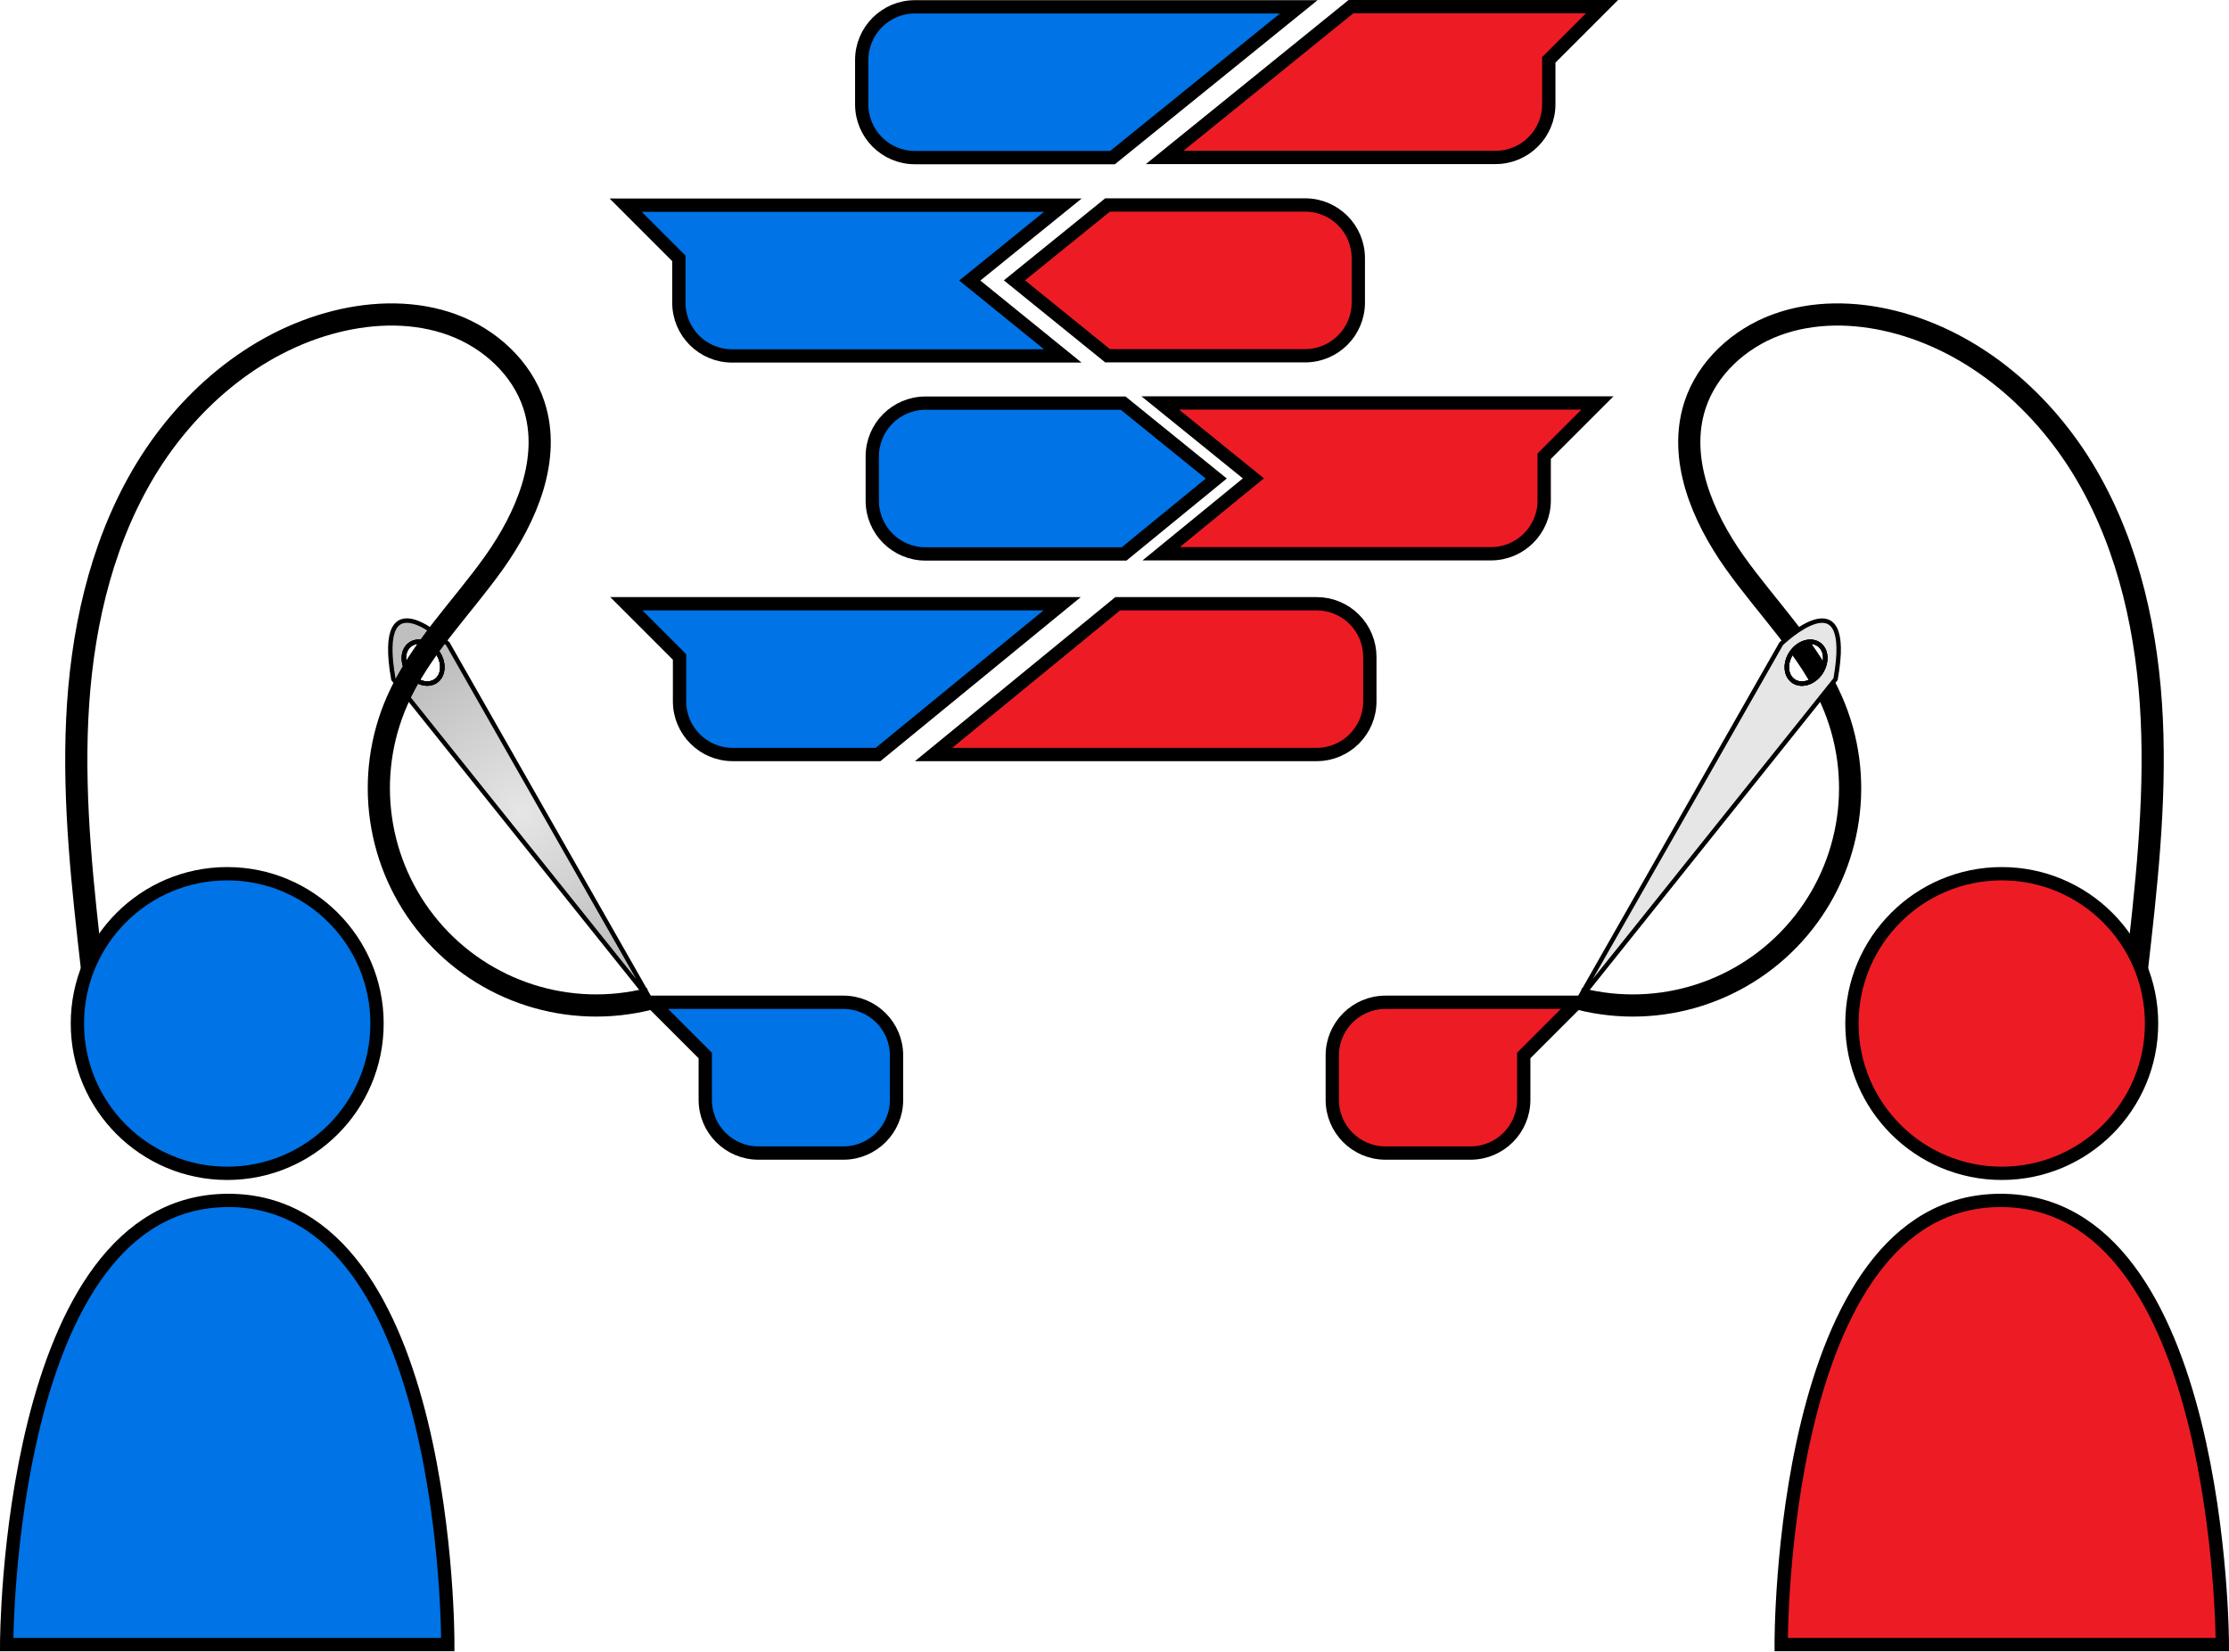
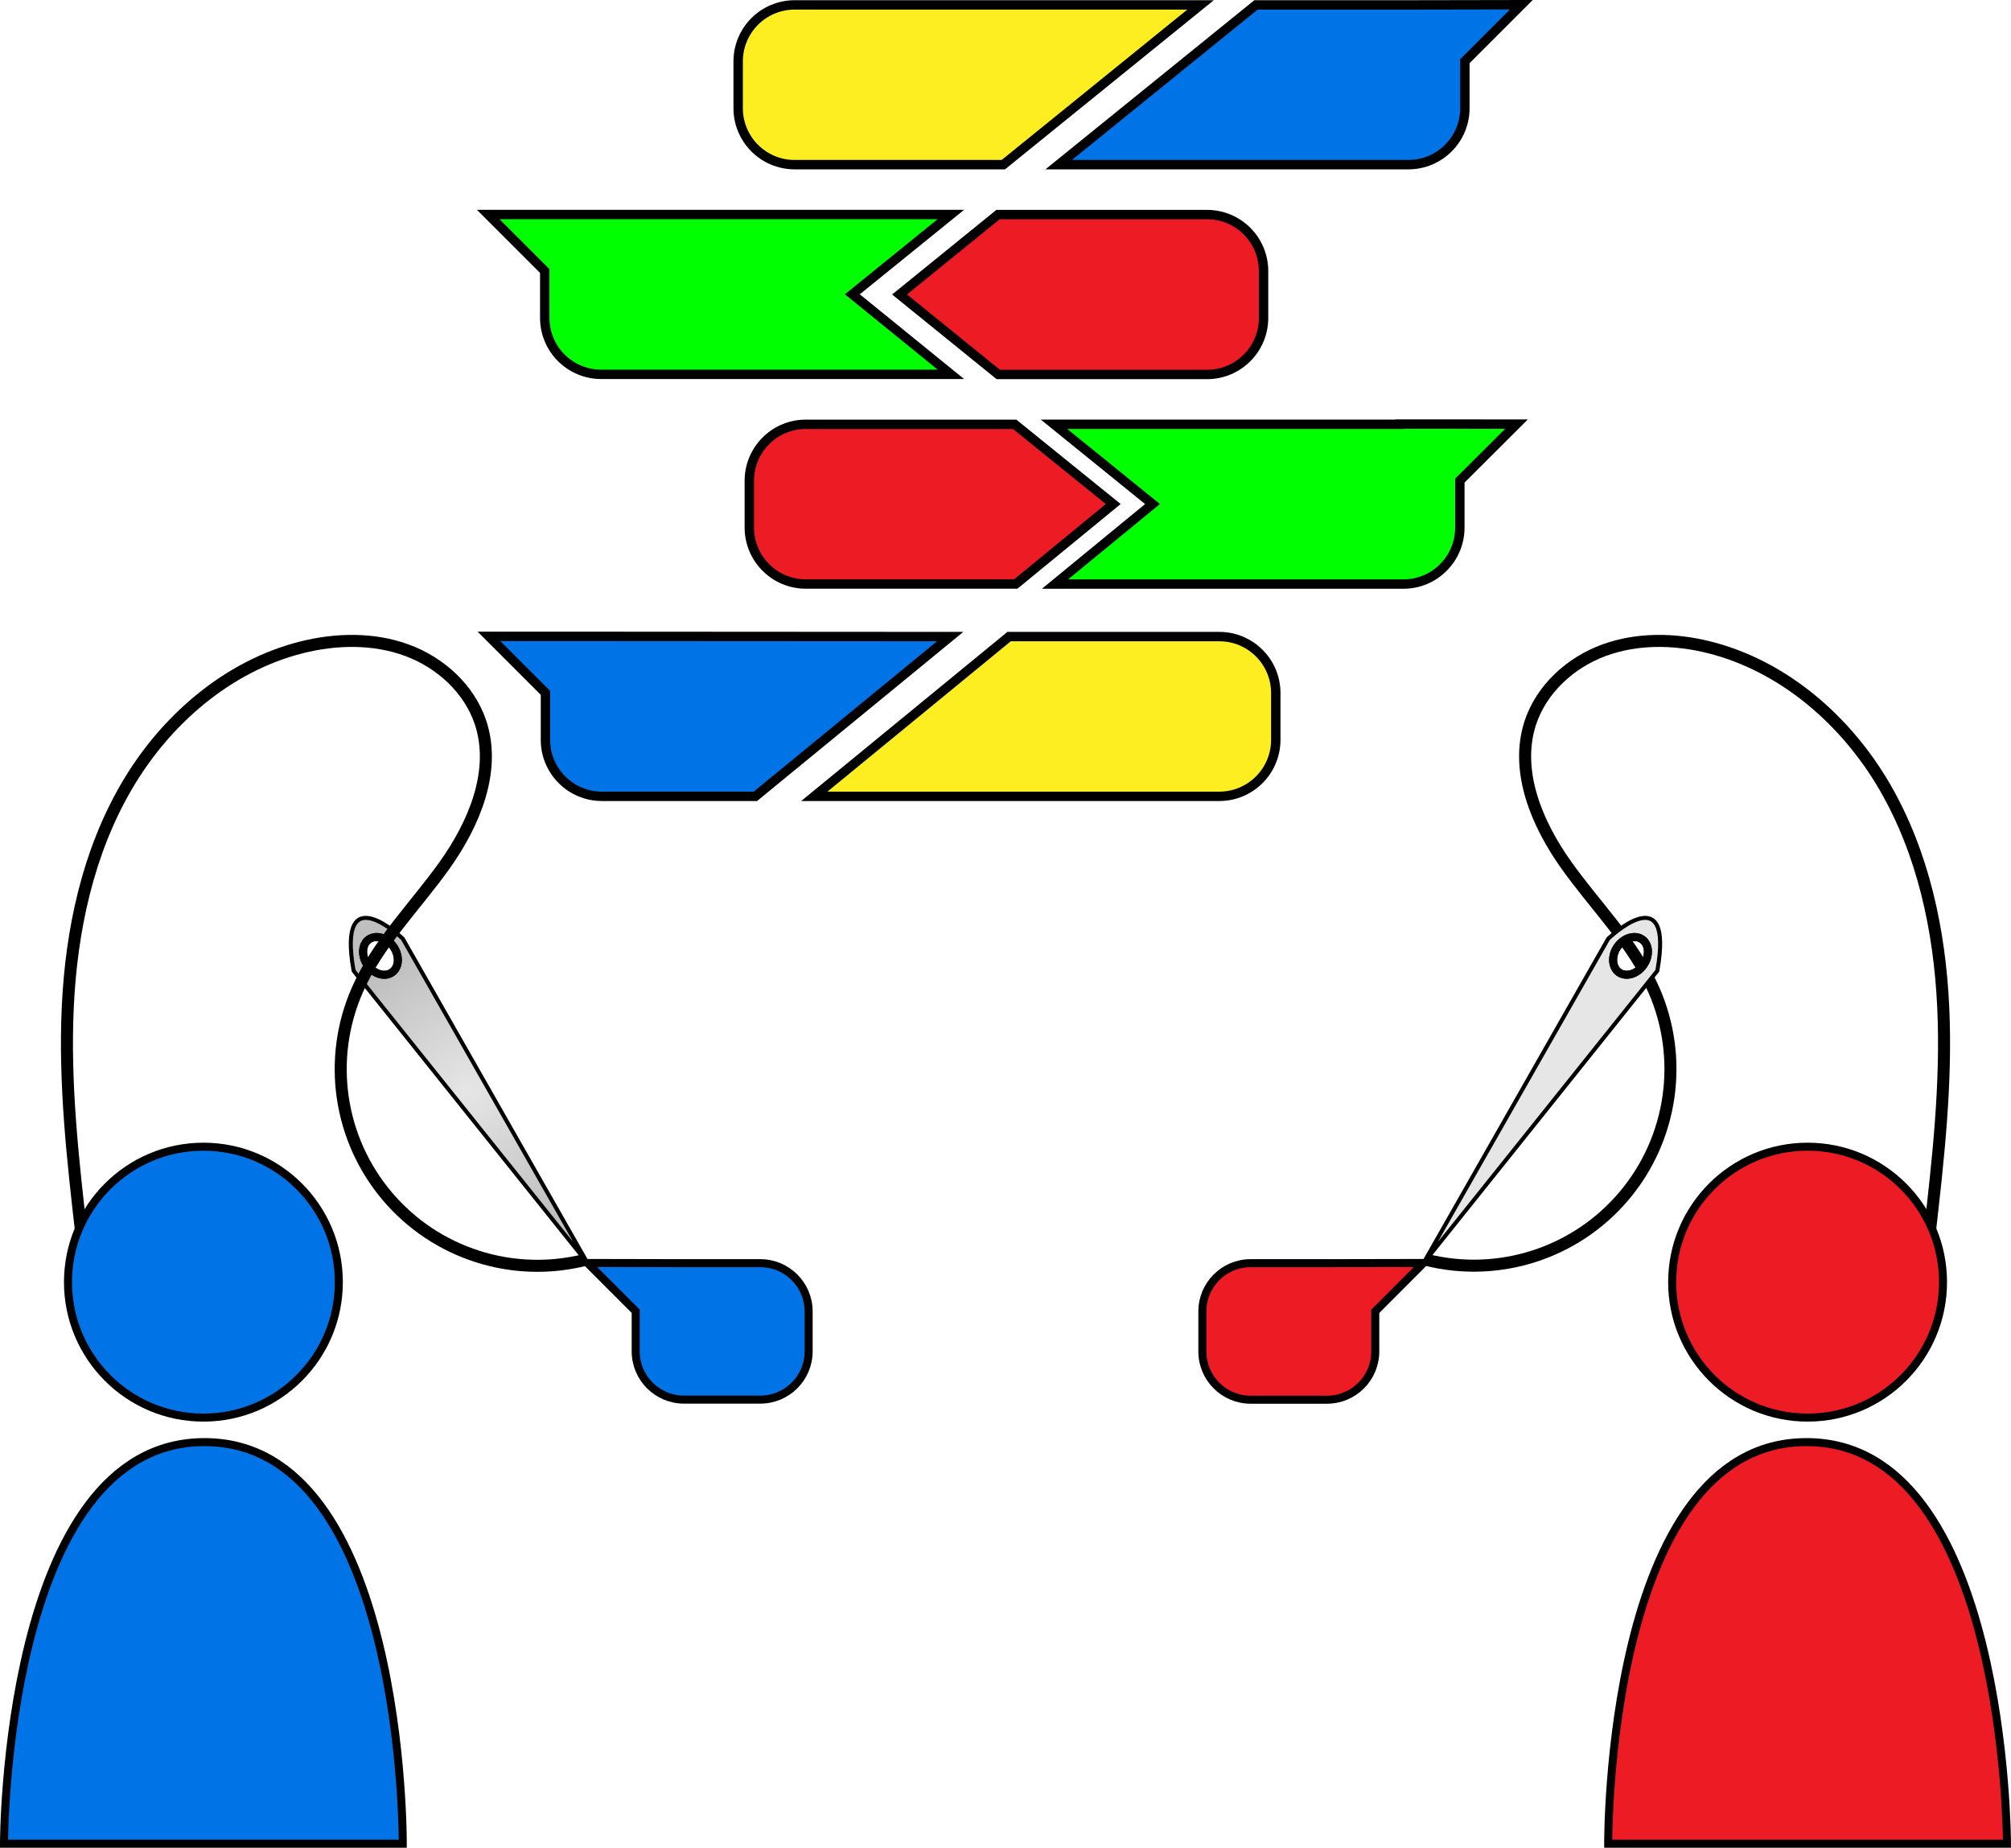
- <svg xmlns="http://www.w3.org/2000/svg" id="Layer_1" data-name="Layer 1" viewBox="0 0 502.59 372.34">
+ <svg xmlns="http://www.w3.org/2000/svg" id="Layer_1" data-name="Layer 1" viewBox="0 0 483.35 444.03">
  <defs>
-     <radialGradient id="radial-gradient" cx="116.01" cy="306.29" r="36.89" gradientUnits="userSpaceOnUse">
+     <radialGradient id="radial-gradient" cx="120.88" cy="311.91" r="35.55" gradientUnits="userSpaceOnUse">
      <stop offset="0" stop-color="#e6e6e6" />
      <stop offset="1" stop-color="#bfbfbf" />
    </radialGradient>
  </defs>
-   <path d="M480.22,342.73c2.18-19,4.35-38.11,3.46-57.22s-5-38.39-14.61-54.93-25.18-30.12-43.74-34.76c-8.63-2.16-17.93-2.33-26.28.74s-15.6,9.65-18.36,18.1c-3.93,12.07,1.66,25.2,9,35.53s16.7,19.46,21.8,31.07a49,49,0,0,1-56.92,67.27" transform="translate(1.5 -123.31)" style="fill: none;stroke: #000;stroke-miterlimit: 10;stroke-width: 5px" />
-   <path d="M400.12,494.15S399.59,394,449.59,394s50,100.15,50,100.15Z" transform="translate(1.5 -123.31)" style="fill: #ed1c24;stroke: #000;stroke-miterlimit: 10;stroke-width: 3px" />
-   <circle cx="451.35" cy="230.8" r="33.78" style="fill: #ed1c24;stroke: #000;stroke-miterlimit: 10;stroke-width: 3px" />
-   <path d="M291.35,124.85l-42,34H204.8a12,12,0,0,1-12-12v-10a12,12,0,0,1,12-12Z" transform="translate(1.5 -123.31)" style="fill: #0073e6;stroke: #000;stroke-miterlimit: 10;stroke-width: 3px" />
-   <path d="M359.72,124.81l-12,12v10a12,12,0,0,1-12,12H261.11l42-34h31.74l0,0Z" transform="translate(1.5 -123.31)" style="fill: #ed1c24;stroke: #000;stroke-miterlimit: 10;stroke-width: 3px" />
-   <path d="M272.74,231.22l-20.78,17H207.18a12,12,0,0,1-12-12v-10a12,12,0,0,1,12-12h44.57Z" transform="translate(1.5 -123.31)" style="fill: #0073e6;stroke: #000;stroke-miterlimit: 10;stroke-width: 3px" />
-   <path d="M358.68,214.18l-12,12v10a12,12,0,0,1-12,12H260.32l20.79-17-21-17h73.71l0,0Z" transform="translate(1.5 -123.31)" style="fill: #ed1c24;stroke: #000;stroke-miterlimit: 10;stroke-width: 3px" />
-   <path d="M354.07,349.32l-12,12v10a12,12,0,0,1-12,12H310.9a12,12,0,0,1-12-12v-10a12,12,0,0,1,12-12h18.33l0,0Z" transform="translate(1.5 -123.31)" style="fill: #ed1c24;stroke: #000;stroke-miterlimit: 10;stroke-width: 3px" />
-   <path d="M238.13,203.57H163.57a12,12,0,0,1-12-12v-10l-12-12h24.88l0,0h73.71l-21,17Z" transform="translate(1.5 -123.31)" style="fill: #0073e6;stroke: #000;stroke-miterlimit: 10;stroke-width: 3px" />
-   <path d="M304.77,181.53v10a12,12,0,0,1-12,12H248.23l-21-17,21-17h44.59A12,12,0,0,1,304.77,181.53Z" transform="translate(1.5 -123.31)" style="fill: #ed1c24;stroke: #000;stroke-miterlimit: 10;stroke-width: 3px" />
-   <path d="M238,259.45l-41.52,34H163.72a12,12,0,0,1-12-12v-10l-12-12h24.88l0,0Z" transform="translate(1.5 -123.31)" style="fill: #0073e6;stroke: #000;stroke-miterlimit: 10;stroke-width: 3px" />
-   <path d="M307.37,271.45v10a12,12,0,0,1-12,12H209l41.52-34h44.83A12,12,0,0,1,307.37,271.45Z" transform="translate(1.5 -123.31)" style="fill: #ed1c24;stroke: #000;stroke-miterlimit: 10;stroke-width: 3px" />
-   <path d="M400.12,268.47l-46.05,80.85,58.31-72.87C416.64,252.51,400.12,268.47,400.12,268.47ZM409,275c-1.57,2.29-4.31,3.13-6.12,1.89s-2-4.11-.42-6.4,4.32-3.13,6.13-1.89S410.53,272.7,409,275Z" transform="translate(1.5 -123.31)" style="fill: #e6e6e6;stroke: #000;stroke-miterlimit: 10" />
-   <path d="M409,275c-1.57,2.29-4.31,3.13-6.12,1.89s-2-4.11-.42-6.4,4.32-3.13,6.13-1.89S410.53,272.7,409,275Z" transform="translate(1.5 -123.31)" style="fill: none;stroke: #000;stroke-miterlimit: 10" />
-   <path d="M99.47,268.47s-16.52-16-12.27,8l58.32,72.87Zm-2.71,8.41c-1.81,1.24-4.55.4-6.13-1.89s-1.39-5.15.42-6.4,4.55-.39,6.12,1.89S98.56,275.63,96.76,276.88Z" transform="translate(1.5 -123.31)" style="stroke: #000;stroke-miterlimit: 10;fill: url(#radial-gradient)" />
-   <path d="M409,275c-1.57,2.29-4.31,3.13-6.12,1.89s-2-4.11-.42-6.4,4.32-3.13,6.13-1.89S410.53,272.7,409,275Z" transform="translate(1.5 -123.31)" style="fill: none;stroke: #000;stroke-miterlimit: 10" />
-   <path d="M19.36,342.73c-2.18-19-4.35-38.11-3.45-57.22s5-38.39,14.61-54.93,25.18-30.12,43.74-34.76c8.63-2.16,17.93-2.33,26.27.74s15.6,9.65,18.36,18.1c3.93,12.07-1.65,25.2-9,35.53s-16.7,19.46-21.8,31.07A49,49,0,0,0,145,348.53" transform="translate(1.5 -123.31)" style="fill: none;stroke: #000;stroke-miterlimit: 10;stroke-width: 5px" />
-   <path d="M99.47,494.15S100,394,50,394,0,494.15,0,494.15Z" transform="translate(1.5 -123.31)" style="fill: #0073e6;stroke: #000;stroke-miterlimit: 10;stroke-width: 3px" />
-   <circle cx="51.23" cy="230.8" r="33.78" style="fill: #0073e6;stroke: #000;stroke-miterlimit: 10;stroke-width: 3px" />
-   <path d="M145.52,349.32l12,12v10a12,12,0,0,0,12,12h19.13a12,12,0,0,0,12-12v-10a12,12,0,0,0-12-12h0l-18.29,0Z" transform="translate(1.5 -123.31)" style="fill: #0073e6;stroke: #000;stroke-miterlimit: 10;stroke-width: 3px" />
-   <path d="M96.76,276.88c-1.81,1.24-4.55.4-6.13-1.89s-1.39-5.15.42-6.4,4.55-.39,6.12,1.89S98.56,275.63,96.76,276.88Z" transform="translate(1.5 -123.31)" style="fill: none;stroke: #000;stroke-miterlimit: 10" />
-   <path d="M96.76,276.88c-1.81,1.24-4.55.4-6.13-1.89s-1.39-5.15.42-6.4,4.55-.39,6.12,1.89S98.56,275.63,96.76,276.88Z" transform="translate(1.5 -123.31)" style="fill: none;stroke: #000;stroke-miterlimit: 10" />
+   <path id="red-string" d="M471.84,347c2.1-18.31,4.2-36.73,3.34-55.14s-4.82-37-14.08-52.93-24.27-29-42.16-33.5c-8.31-2.08-17.27-2.25-25.32.71s-15,9.3-17.69,17.45c-3.78,11.62,1.6,24.28,8.7,34.24s16.09,18.74,21,29.94a47.26,47.26,0,0,1-54.85,64.82" transform="translate(-8.12 -49.87)" style="fill: none;stroke: #000;stroke-miterlimit: 10;stroke-width: 2.891px" />
+   <path id="read-body" d="M394.65,492.94s-.51-96.51,47.67-96.51,48.18,96.51,48.18,96.51Z" transform="translate(-8.12 -49.87)" style="fill: #ed1c24;stroke: #000;stroke-miterlimit: 10;stroke-width: 1.927px" />
+   <circle id="red-head" cx="434.46" cy="308.12" r="32.55" style="fill: #ed1c24;stroke: #000;stroke-miterlimit: 10;stroke-width: 1.927px" />
+   <path id="_1-msg-blue" data-name="1-msg-blue" d="M296.68,51.05l-47.4,38.39H199.07A13.57,13.57,0,0,1,185.54,75.9V64.58a13.57,13.57,0,0,1,13.53-13.53Z" transform="translate(-8.12 -49.87)" style="fill: #fcee21;stroke: #000;stroke-miterlimit: 10;stroke-width: 2.256px" />
+   <path id="_1-msg-red" data-name="1-msg-red" d="M373.79,51,360.21,64.58V75.9a13.57,13.57,0,0,1-13.53,13.54h-84.1L310,51.05h35.8l0,0Z" transform="translate(-8.12 -49.87)" style="fill: #0073e6;stroke: #000;stroke-miterlimit: 10;stroke-width: 2.256px" />
+   <path id="_3-msg-blue" data-name="3-msg-blue" d="M275.69,171l-23.43,19.22h-50.5a13.58,13.58,0,0,1-13.54-13.54V165.37a13.57,13.57,0,0,1,13.54-13.53H252Z" transform="translate(-8.12 -49.87)" style="fill: #ed1c24;stroke: #000;stroke-miterlimit: 10;stroke-width: 2.256px" />
+   <path id="_3-msg-red" data-name="3-msg-red" d="M372.62,151.79,359,165.37v11.32a13.57,13.57,0,0,1-13.53,13.54H261.7L285.13,171l-23.67-19.17H344.6l0-.05Z" transform="translate(-8.12 -49.87)" style="fill: lime;stroke: #000;stroke-miterlimit: 10;stroke-width: 2.256px" />
+   <path id="writing-msg-red" d="M350.27,353.38,338.67,365v9.67a11.6,11.6,0,0,1-11.56,11.57H308.67a11.6,11.6,0,0,1-11.56-11.57V365a11.6,11.6,0,0,1,11.56-11.57h17.67l0,0Z" transform="translate(-8.12 -49.87)" style="fill: #ed1c24;stroke: #000;stroke-miterlimit: 10;stroke-width: 1.927px" />
+   <path id="_2-msg-blue" data-name="2-msg-blue" d="M236.67,139.83H152.58a13.57,13.57,0,0,1-13.53-13.54V115l-13.58-13.58h28.06l0,0h83.13l-23.68,19.17Z" transform="translate(-8.12 -49.87)" style="fill: lime;stroke: #000;stroke-miterlimit: 10;stroke-width: 2.256px" />
+   <path id="_2-msg-red" data-name="2-msg-red" d="M311.82,115v11.32a13.58,13.58,0,0,1-13.54,13.54H248.06l-23.73-19.22L248,101.44h50.27A13.57,13.57,0,0,1,311.82,115Z" transform="translate(-8.12 -49.87)" style="fill: #ed1c24;stroke: #000;stroke-miterlimit: 10;stroke-width: 2.256px" />
+   <path id="_4-msg-blue" data-name="4-msg-blue" d="M236.5,202.85l-46.82,38.39H152.75a13.57,13.57,0,0,1-13.53-13.54V216.38L125.64,202.8H153.7l0,0Z" transform="translate(-8.12 -49.87)" style="fill: #0073e6;stroke: #000;stroke-miterlimit: 10;stroke-width: 2.256px" />
+   <path id="_4-msg-red" data-name="4-msg-red" d="M314.76,216.38V227.7a13.58,13.58,0,0,1-13.54,13.54H203.84l46.82-38.39h50.56A13.57,13.57,0,0,1,314.76,216.38Z" transform="translate(-8.12 -49.87)" style="fill: #fcee21;stroke: #000;stroke-miterlimit: 10;stroke-width: 2.256px" />
+   <path id="red-niddle" d="M394.65,275.47l-44.37,77.91,56.19-70.22C410.57,260.09,394.65,275.47,394.65,275.47Zm8.51,6.28c-1.51,2.21-4.15,3-5.89,1.82s-1.92-4-.41-6.16,4.16-3,5.91-1.82S404.69,279.55,403.16,281.75Z" transform="translate(-8.12 -49.87)" style="fill: #e6e6e6;stroke: #000;stroke-miterlimit: 10;stroke-width: 0.964px" />
+   <path d="M403.16,281.75c-1.51,2.21-4.15,3-5.89,1.82s-1.92-4-.41-6.16,4.16-3,5.91-1.82S404.69,279.55,403.16,281.75Z" transform="translate(-8.12 -49.87)" style="fill: none;stroke: #000;stroke-miterlimit: 10;stroke-width: 1.927px" />
+   <path id="blue-niddle" d="M104.94,275.47S89,260.09,93.11,283.16l56.2,70.22Zm-2.62,8.1c-1.74,1.2-4.38.39-5.9-1.82s-1.34-5,.4-6.16,4.39-.38,5.9,1.82S104.06,282.37,102.32,283.57Z" transform="translate(-8.12 -49.87)" style="stroke: #000;stroke-miterlimit: 10;stroke-width: 0.964px;fill: url(#radial-gradient)" />
+   <path d="M403.16,281.75c-1.51,2.21-4.15,3-5.89,1.82s-1.92-4-.41-6.16,4.16-3,5.91-1.82S404.69,279.55,403.16,281.75Z" transform="translate(-8.12 -49.87)" style="fill: none;stroke: #000;stroke-miterlimit: 10;stroke-width: 1.927px" />
+   <path id="blue-string" d="M27.74,347c-2.1-18.31-4.19-36.73-3.33-55.14s4.81-37,14.08-52.93,24.27-29,42.15-33.5c8.32-2.08,17.28-2.25,25.32.71s15,9.3,17.69,17.45c3.79,11.62-1.59,24.28-8.69,34.24S98.87,276.6,94,287.8a47.26,47.26,0,0,0,54.86,64.82" transform="translate(-8.12 -49.87)" style="fill: none;stroke: #000;stroke-miterlimit: 10;stroke-width: 2.891px" />
+   <path id="blue-body" d="M104.93,492.94s.52-96.51-47.66-96.51S9.08,492.94,9.08,492.94Z" transform="translate(-8.12 -49.87)" style="fill: #0073e6;stroke: #000;stroke-miterlimit: 10;stroke-width: 1.927px" />
+   <circle id="blue-head" cx="48.89" cy="308.12" r="32.55" style="fill: #0073e6;stroke: #000;stroke-miterlimit: 10;stroke-width: 1.927px" />
+   <path id="writing-msg-blue" d="M149.31,353.38l11.6,11.6v9.67a11.61,11.61,0,0,0,11.57,11.57h18.43a11.61,11.61,0,0,0,11.57-11.57V365a11.61,11.61,0,0,0-11.57-11.57h0l-17.62,0Z" transform="translate(-8.12 -49.87)" style="fill: #0073e6;stroke: #000;stroke-miterlimit: 10;stroke-width: 1.927px" />
+   <path d="M102.32,283.57c-1.74,1.2-4.38.39-5.9-1.82s-1.34-5,.4-6.16,4.39-.38,5.9,1.82S104.06,282.37,102.32,283.57Z" transform="translate(-8.12 -49.87)" style="fill: none;stroke: #000;stroke-miterlimit: 10;stroke-width: 1.927px" />
+   <path d="M102.32,283.57c-1.74,1.2-4.38.39-5.9-1.82s-1.34-5,.4-6.16,4.39-.38,5.9,1.82S104.06,282.37,102.32,283.57Z" transform="translate(-8.12 -49.87)" style="fill: none;stroke: #000;stroke-miterlimit: 10;stroke-width: 1.927px" />
</svg>
